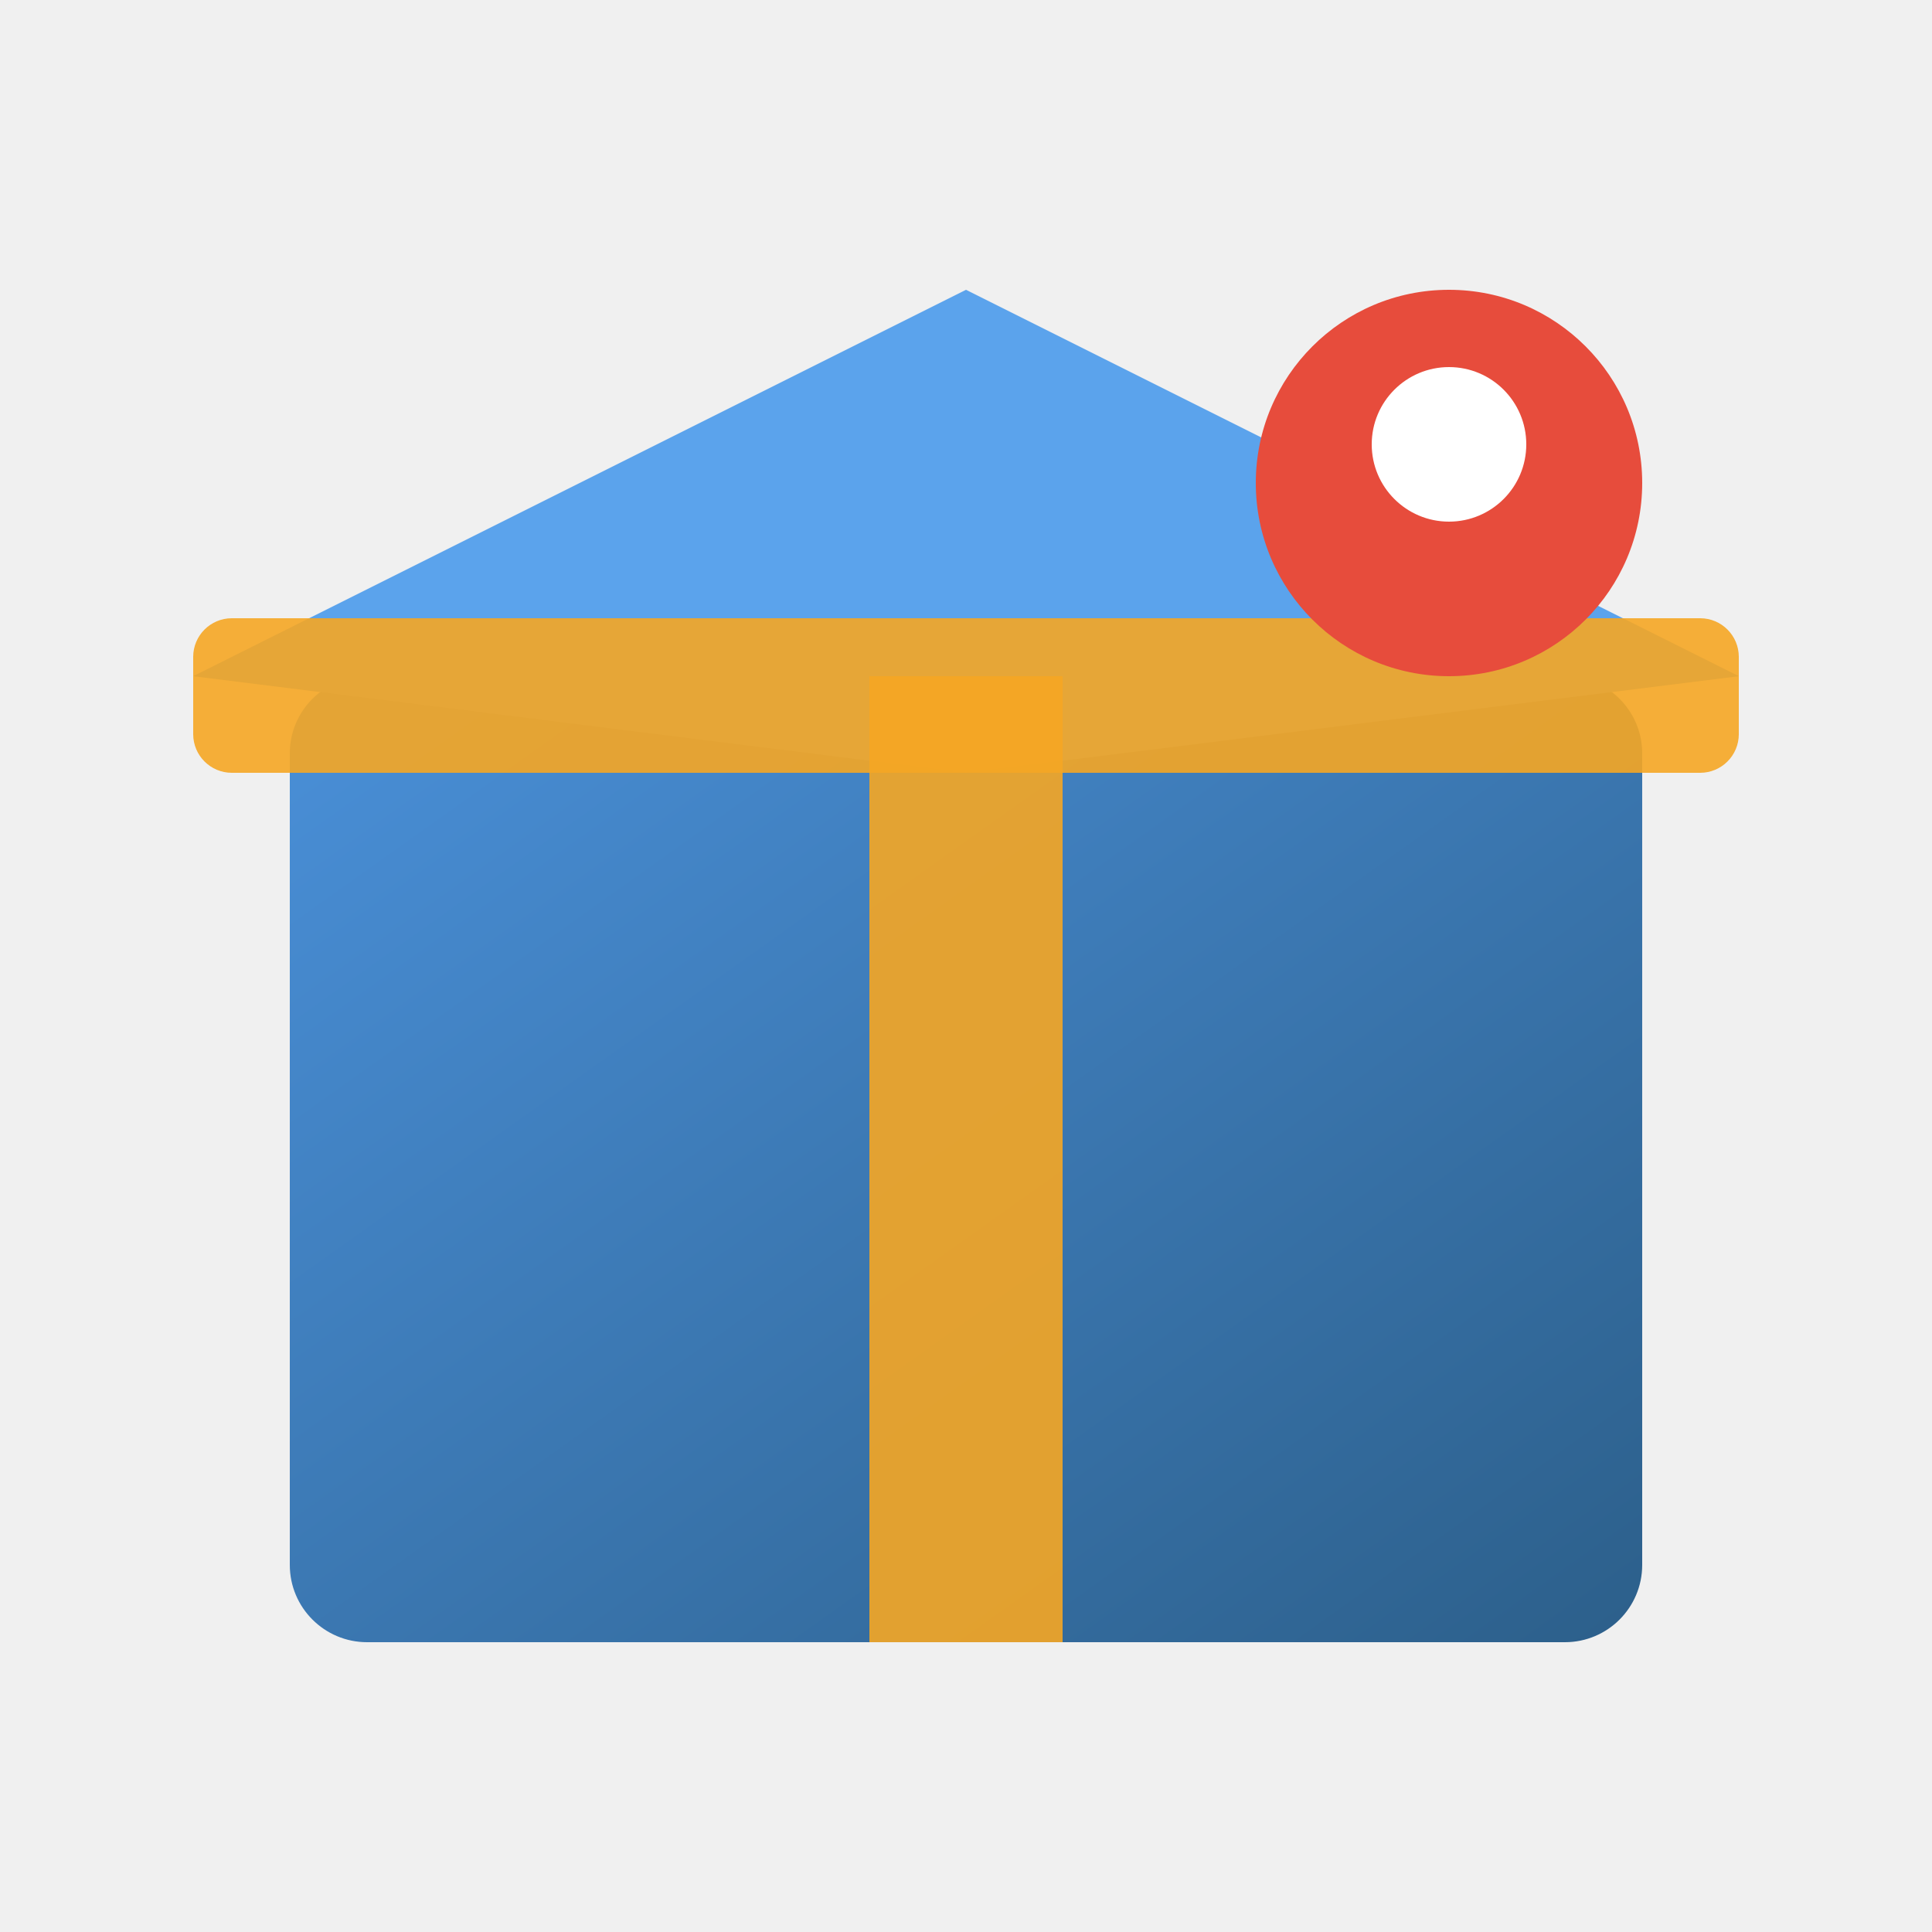
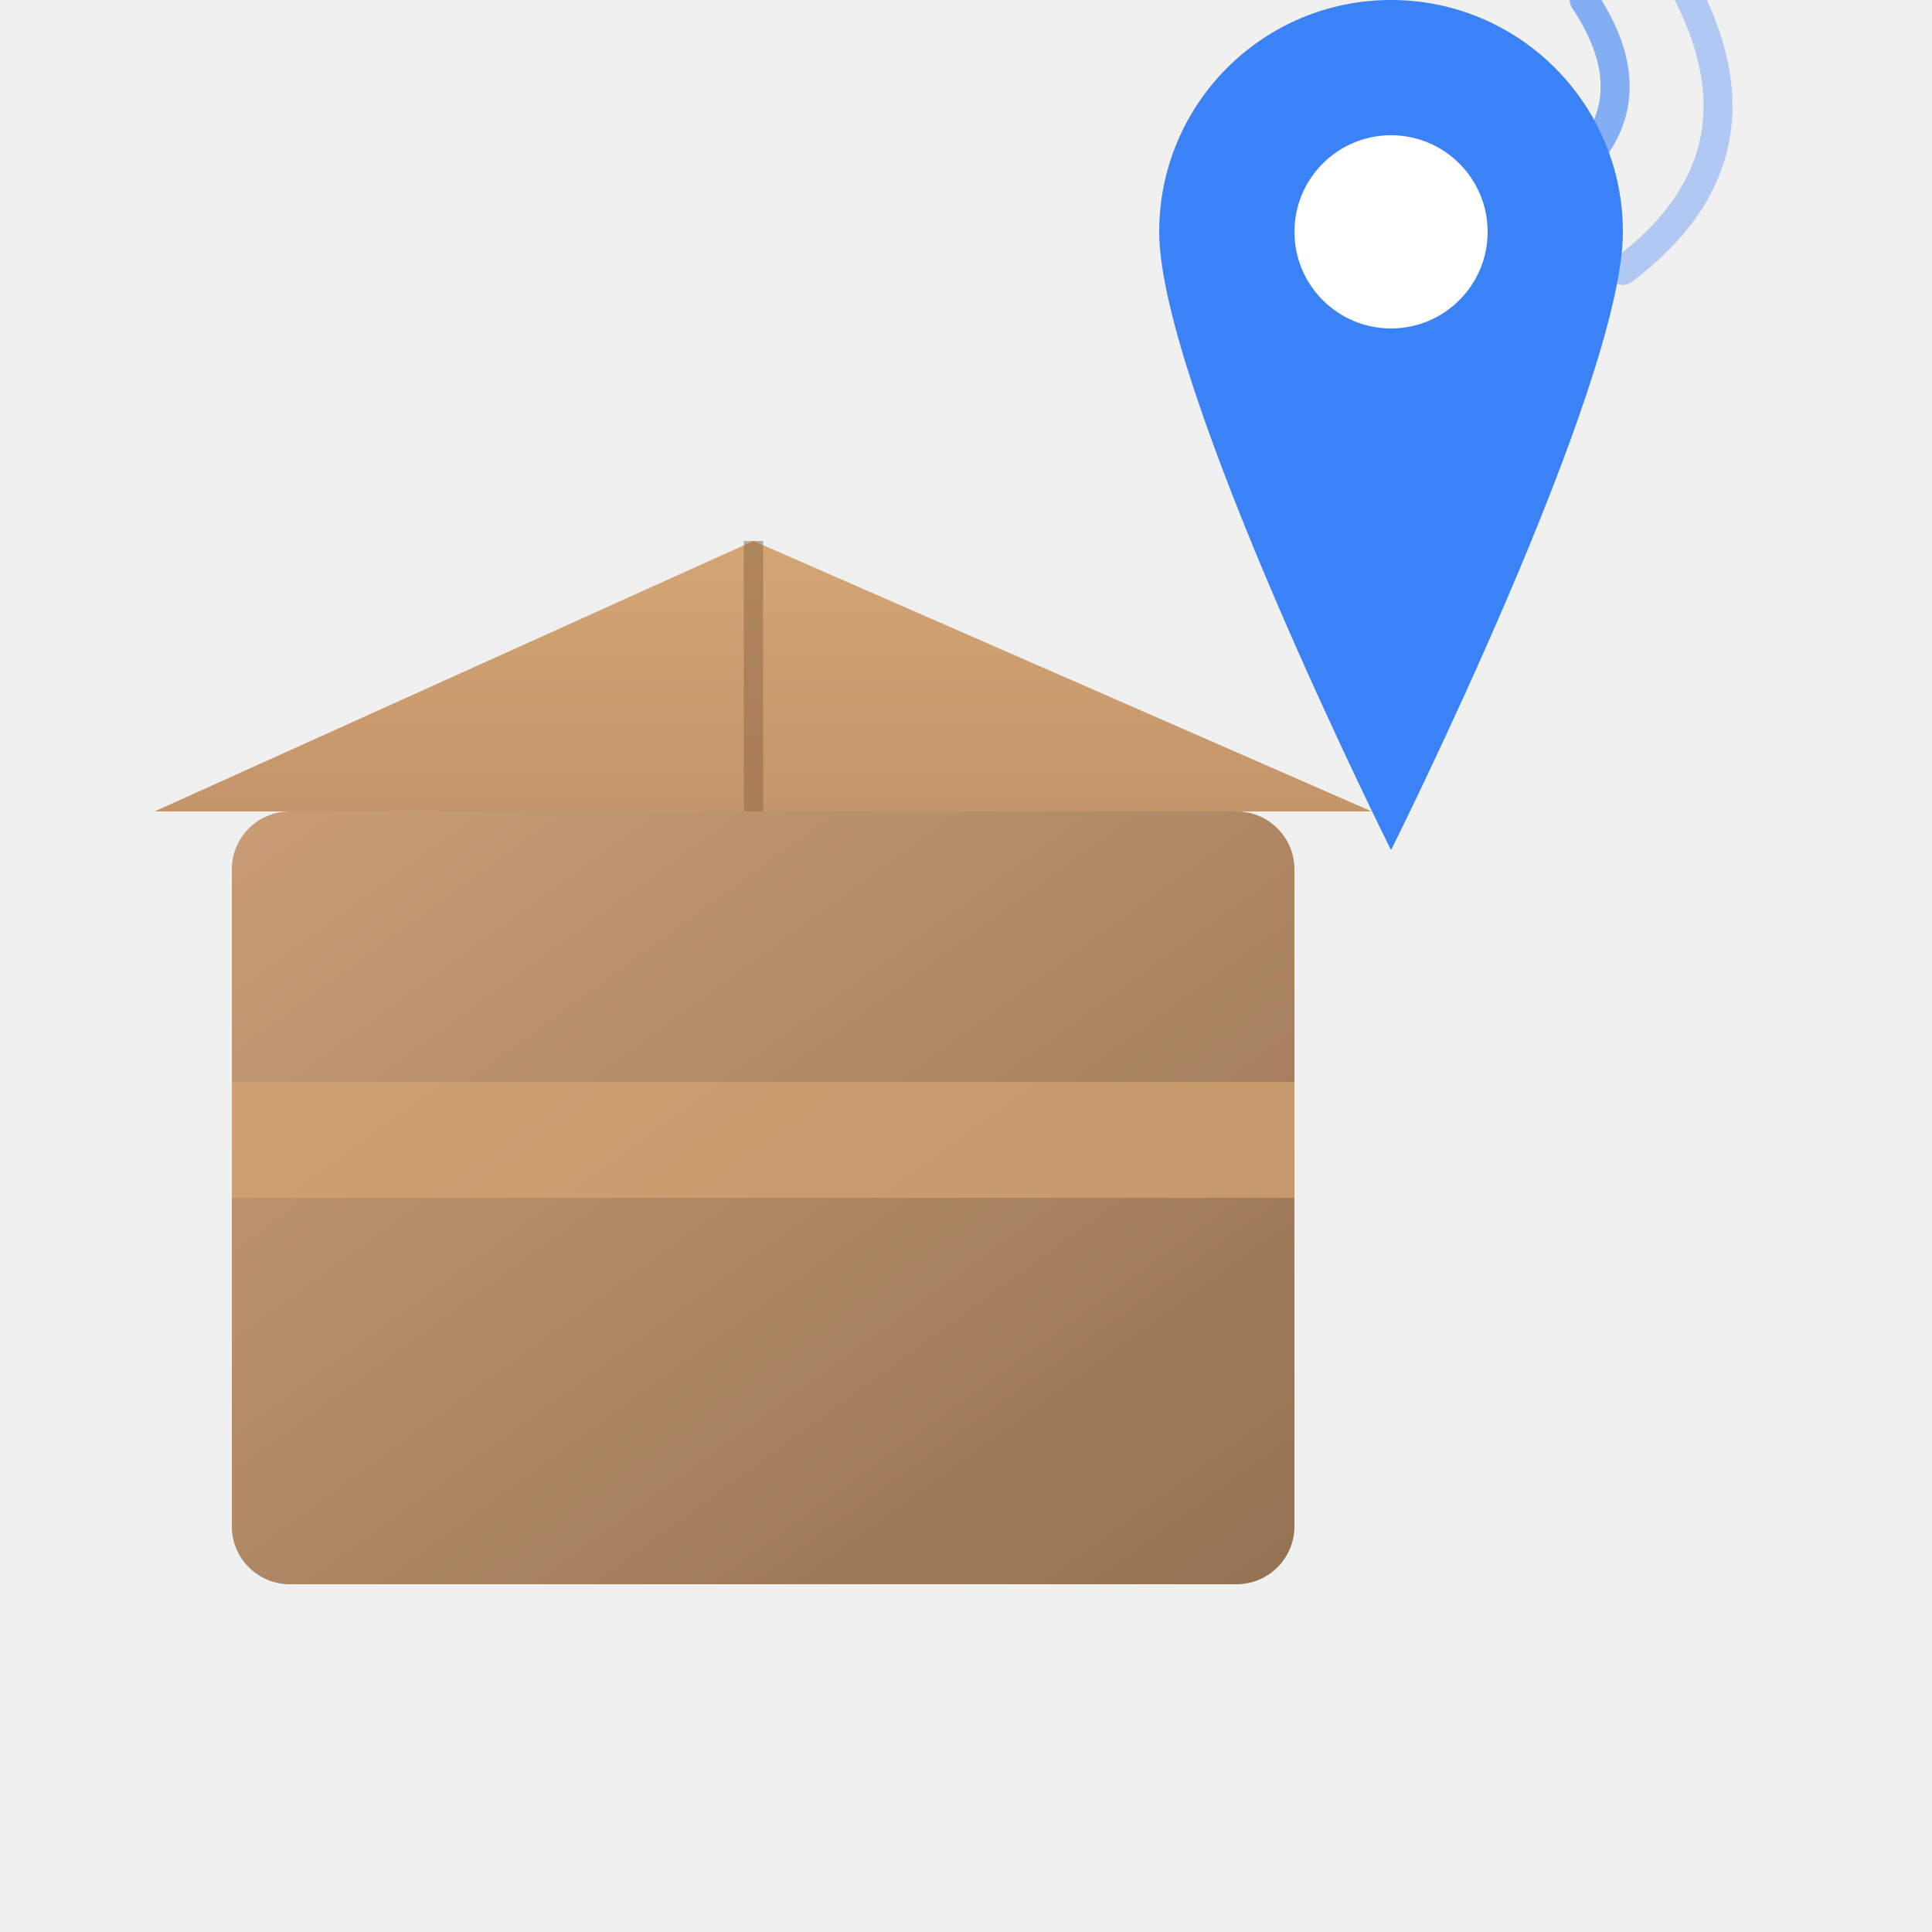
<svg xmlns="http://www.w3.org/2000/svg" viewBox="0 0 100 100" width="100" height="100">
  <defs>
-     <linearGradient id="boxGrad" x1="0%" y1="0%" x2="100%" y2="100%">
-       <stop offset="0%" style="stop-color:#4A90D9;stop-opacity:1" />
-       <stop offset="100%" style="stop-color:#2C5F8A;stop-opacity:1" />
+     <linearGradient id="box" x1="0%" y1="0%" x2="100%" y2="100%">
+       <stop offset="0%" stop-color="#C4956A" />
+       <stop offset="100%" stop-color="#8B6544" />
+     </linearGradient>
+     <linearGradient id="lid" x1="0%" y1="0%" x2="0%" y2="100%">
+       <stop offset="0%" stop-color="#D4A574" />
+       <stop offset="100%" stop-color="#C4956A" />
    </linearGradient>
  </defs>
-   <rect x="15" y="35" width="70" height="50" rx="4" fill="url(#boxGrad)" />
-   <polygon points="10,35 50,15 90,35 50,40" fill="#5BA3EC" />
-   <rect x="45" y="35" width="10" height="50" fill="#F5A623" opacity="0.9" />
-   <rect x="10" y="32" width="80" height="8" rx="2" fill="#F5A623" opacity="0.9" />
-   <circle cx="75" cy="25" r="10" fill="#E74C3C" />
-   <circle cx="75" cy="23" r="4" fill="white" />
-   <polygon points="75,35 71,27 79,27" fill="#E74C3C" />
+   <rect x="12" y="42" width="55" height="40" rx="3" fill="url(#box)" />
+   <rect x="12" y="42" width="55" height="40" rx="3" fill="white" opacity="0.08" />
+   <rect x="12" y="56" width="55" height="6" fill="#D4A574" opacity="0.7" />
+   <polygon points="8,42 39,28 71,42" fill="url(#lid)" />
+   <line x1="39" y1="28" x2="39" y2="42" stroke="#8B6544" stroke-width="1" opacity="0.5" />
+   <g transform="translate(72,22)">
+     <path d="M0,22 C0,22 -12,-2 -12,-10 A12,12 0 1,1 12,-10 C12,-2 0,22 0,22 Z" fill="#3B82F6" />
+     <circle cx="0" cy="-10" r="5" fill="white" />
+   </g>
+   <path d="M80,10 Q86,6 82,0" fill="none" stroke="#3B82F6" stroke-width="1.5" stroke-linecap="round" opacity="0.6" />
+   <path d="M84,14 Q92,8 87,-1" fill="none" stroke="#3B82F6" stroke-width="1.5" stroke-linecap="round" opacity="0.35" />
</svg>
